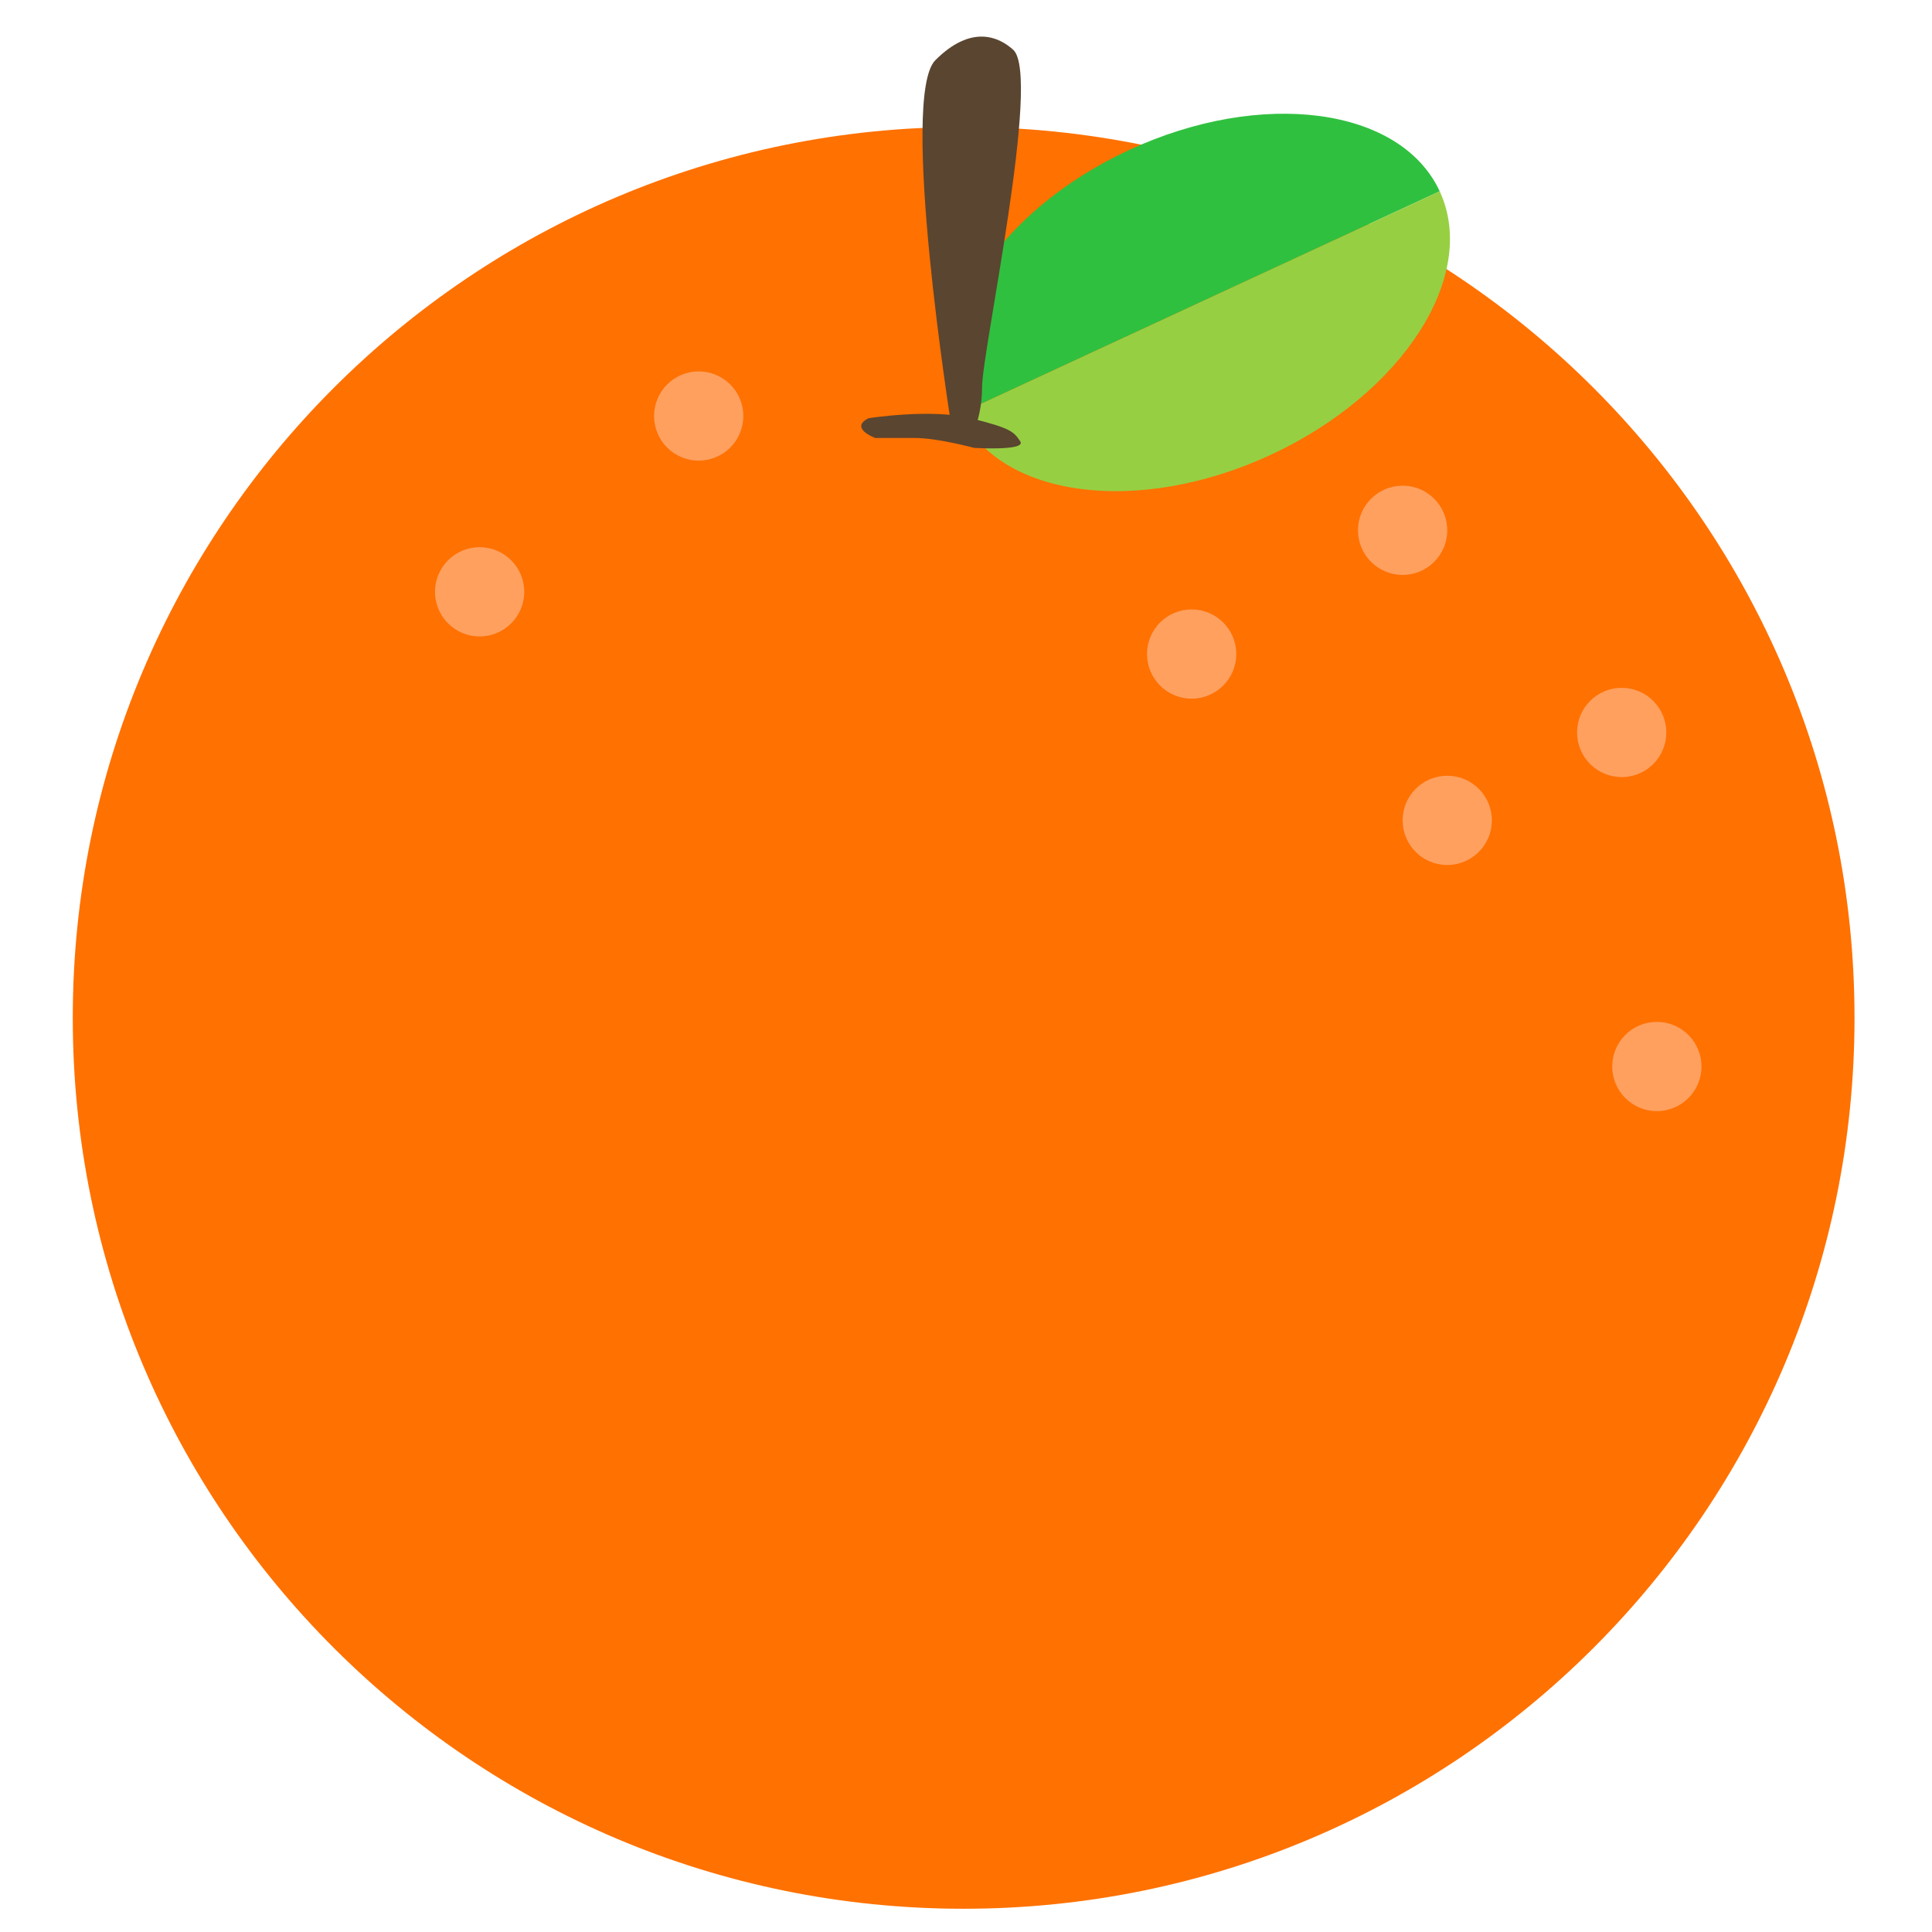
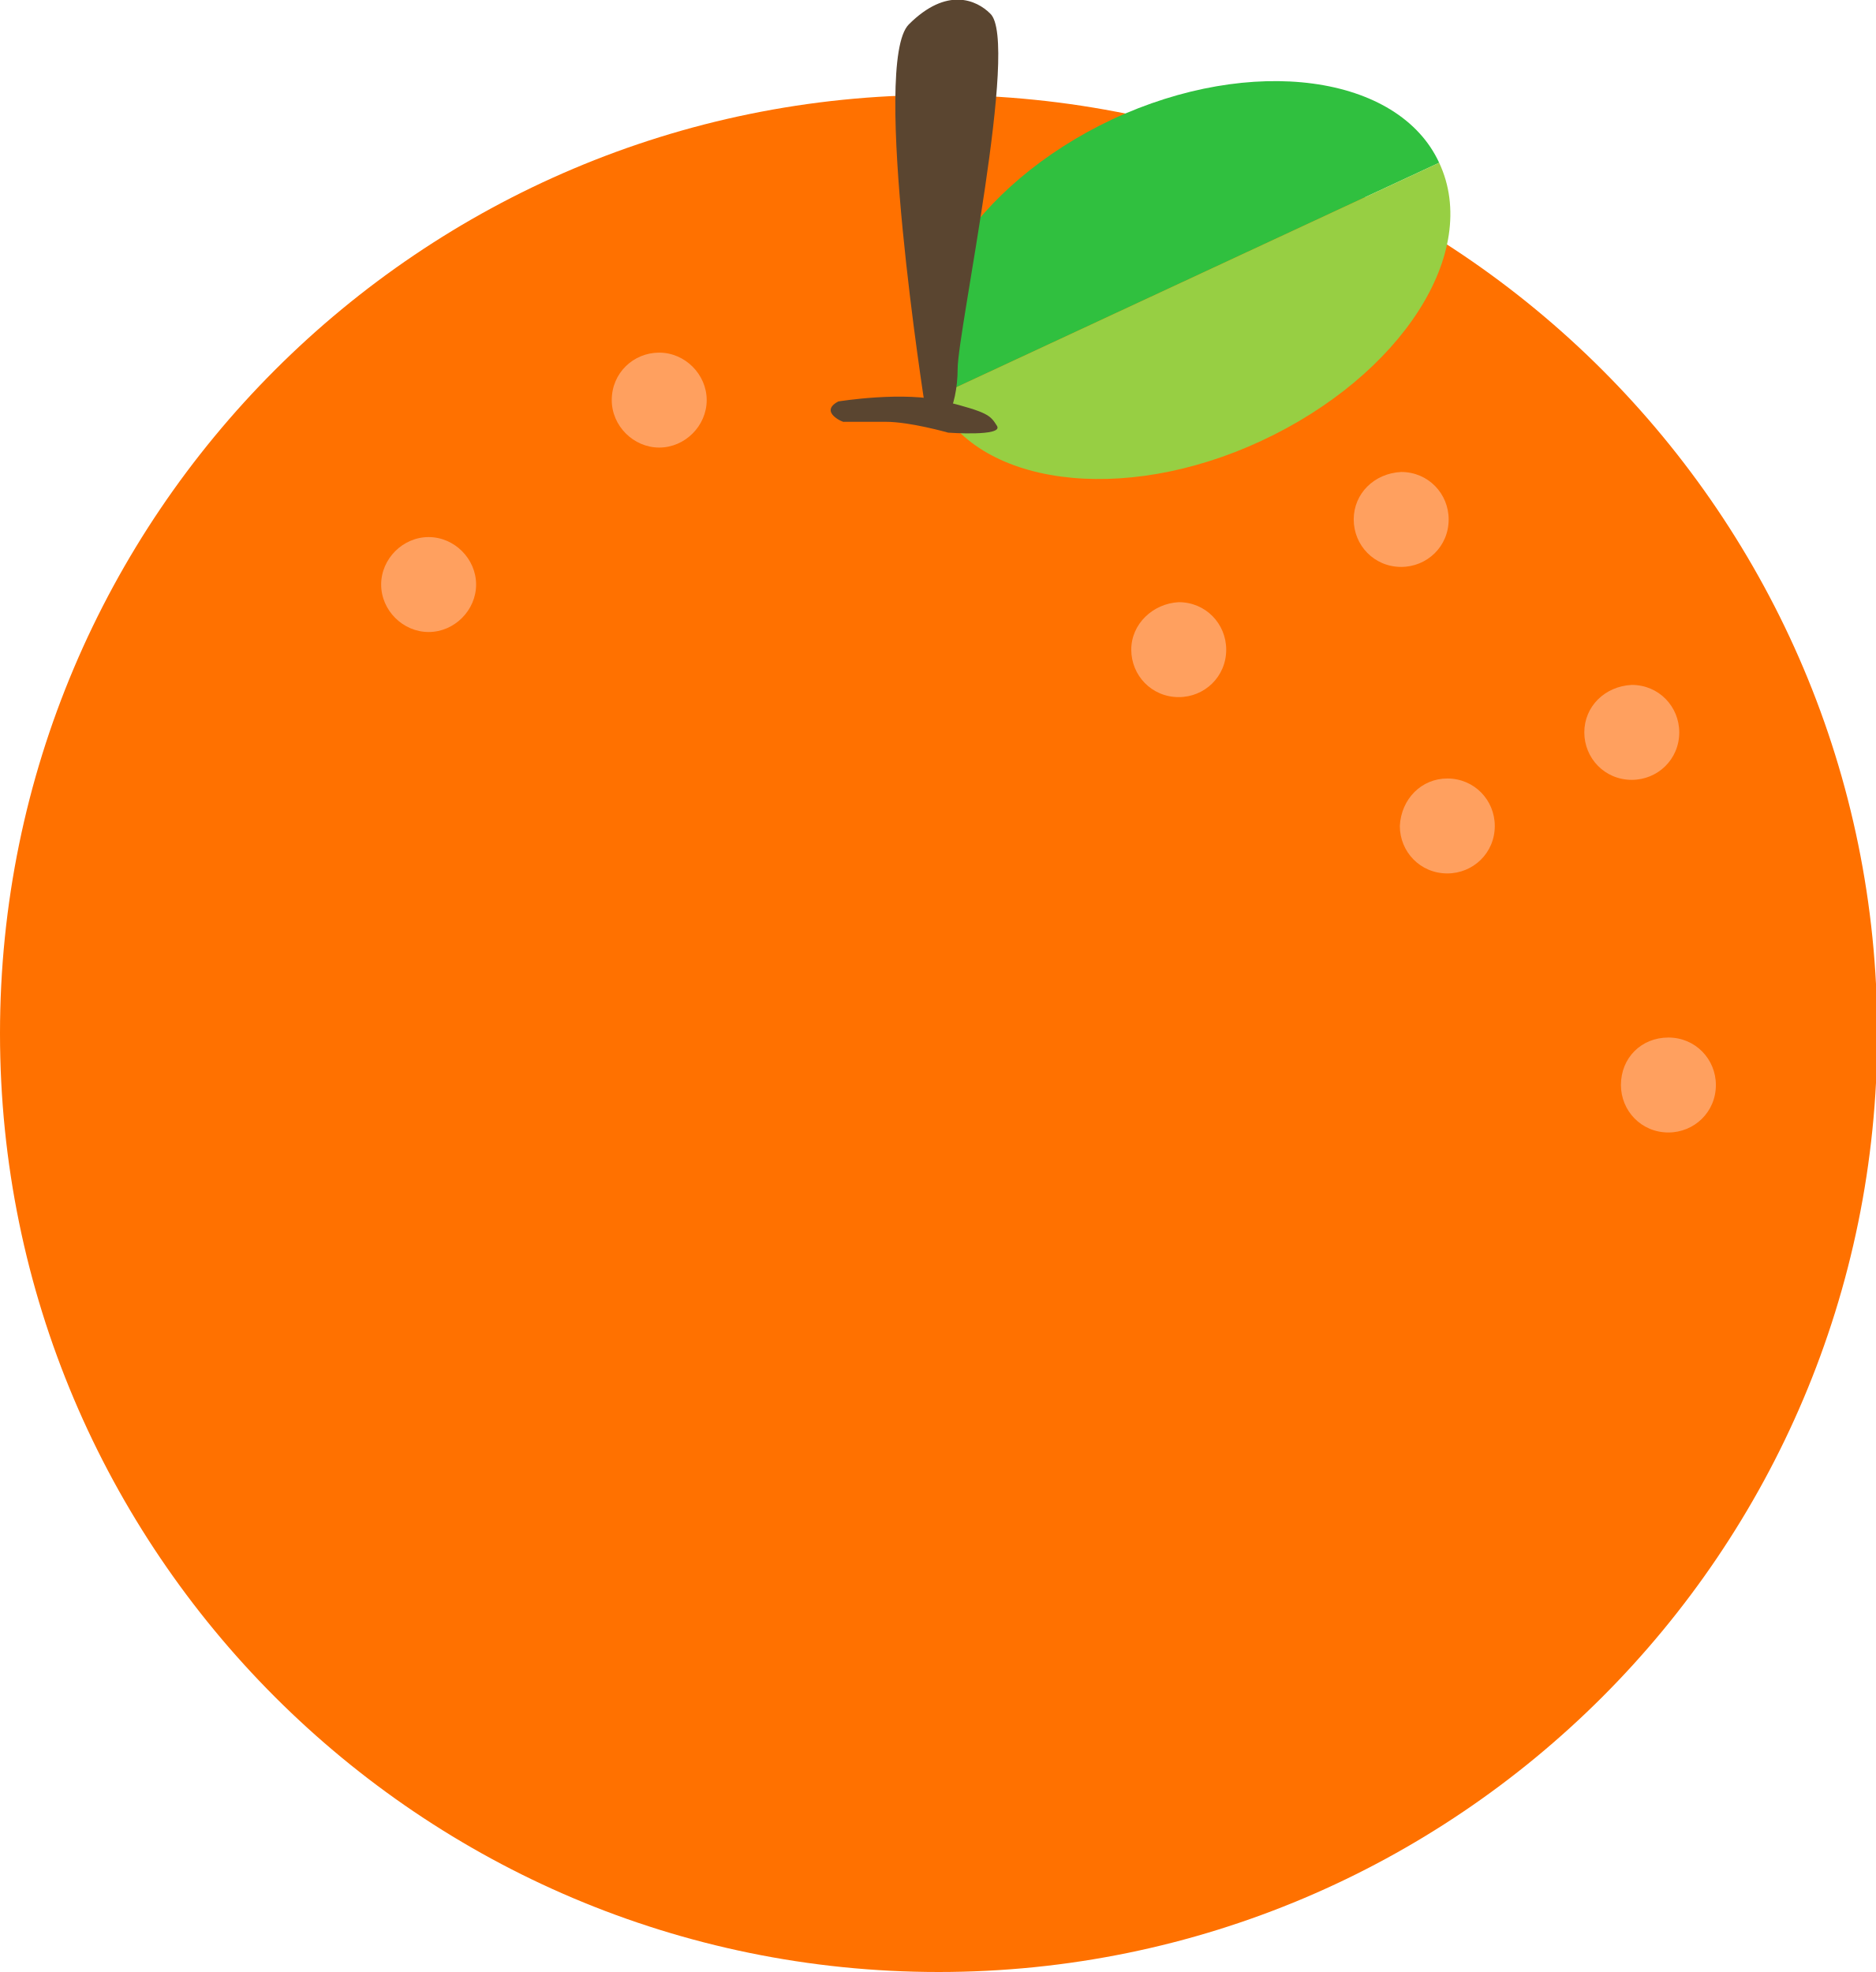
- <svg xmlns="http://www.w3.org/2000/svg" width="150px" height="150px" viewBox="0 0 1024 1024" class="icon" version="1.1">
-   <path d="M510.751 539.494m-472.182 0a472.182 472.182 0 1 0 944.364 0 472.182 472.182 0 1 0-944.364 0Z" fill="#FF7100" />
-   <path d="M508.79 219.228c-20.685-44.636 19.466-107.203 89.687-139.745 70.216-32.543 143.908-22.733 164.598 21.903L508.79 219.228z" fill="#30C03F" />
-   <path d="M508.79 219.228c20.685 44.636 94.377 54.446 164.598 21.903 70.216-32.543 110.372-95.104 89.687-139.745L508.79 219.228z" fill="#97CF43" />
-   <path d="M370.324 220.498m-23.654 0a23.654 23.654 0 1 0 47.309 0 23.654 23.654 0 1 0-47.309 0Z" fill="#FFA05F" />
-   <path d="M254.208 313.677m-23.654 0a23.654 23.654 0 1 0 47.309 0 23.654 23.654 0 1 0-47.309 0Z" fill="#FFA05F" />
-   <path d="M743.414 281.068m-23.654 0a23.654 23.654 0 1 0 47.309 0 23.654 23.654 0 1 0-47.309 0Z" fill="#FFA05F" />
-   <path d="M859.53 388.224m-23.654 0a23.654 23.654 0 1 0 47.309 0 23.654 23.654 0 1 0-47.309 0Z" fill="#FFA05F" />
-   <path d="M767.068 434.816m-23.654 0a23.654 23.654 0 1 0 47.309 0 23.654 23.654 0 1 0-47.309 0Z" fill="#FFA05F" />
-   <path d="M631.593 346.655m-23.654 0a23.654 23.654 0 1 0 47.309 0 23.654 23.654 0 1 0-47.309 0Z" fill="#FFA05F" />
-   <path d="M878.167 565.268m-23.654 0a23.654 23.654 0 1 0 47.309 0 23.654 23.654 0 1 0-47.309 0Z" fill="#FFA05F" />
-   <path d="M504.023 224.353s-27.494-173.225-8.248-192.471 33.91-12.17 41.247-5.499c15.124 13.747-16.497 159.478-16.497 178.724 0 19.246-8.248 38.492-16.502 19.246z" fill="#5A4530" />
-   <path d="M460.37 221.66s33.198-5.243 54.164 0c20.966 5.243 22.712 6.989 26.209 12.232 3.492 5.243-24.458 3.492-24.458 3.492s-19.22-5.243-31.447-5.243H463.872s-13.983-5.238-3.502-10.481z" fill="#5A4530" />
+ <svg xmlns="http://www.w3.org/2000/svg" version="1.1" id="orange" x="0px" y="0px" viewBox="0 0 138.3 145.4" style="enable-background:new 0 0 138.3 145.4;" xml:space="preserve">
+   <style type="text/css">
+ 	.st0{fill:#FF7100;}
+ 	.st1{fill:#FFA05F;}
+ 	.st2{fill:#30C03F;}
+ 	.st3{fill:#97CF43;}
+ 	.st4{fill:#5A4530;}
+ </style>
+   <g id="o-body">
+     <path id="orbody" class="st0" d="M0,76.2c0,38.2,31,69.2,69.2,69.2s69.2-31,69.2-69.2S107.4,7,69.2,7S0,38,0,76.2z" />
+     <path id="or7" class="st1" d="M45.1,29.5c0,1.9,1.6,3.5,3.5,3.5s3.5-1.6,3.5-3.5S50.5,26,48.6,26S45.1,27.5,45.1,29.5z" />
+     <path id="or6" class="st1" d="M28.1,43.1c0,1.9,1.6,3.5,3.5,3.5s3.5-1.6,3.5-3.5s-1.6-3.5-3.5-3.5S28.1,41.2,28.1,43.1z" />
+     <path id="or5" class="st1" d="M99.8,38.3c0,1.9,1.5,3.5,3.5,3.5c1.9,0,3.5-1.5,3.5-3.5c0,0,0,0,0,0c0-1.9-1.5-3.5-3.5-3.5   C101.3,34.9,99.8,36.4,99.8,38.3C99.8,38.3,99.8,38.3,99.8,38.3z" />
+     <path id="or4" class="st1" d="M116.8,54c0,1.9,1.5,3.5,3.5,3.5c1.9,0,3.5-1.5,3.5-3.5c0,0,0,0,0,0c0-1.9-1.5-3.5-3.5-3.5   C118.3,50.6,116.8,52.1,116.8,54C116.8,54,116.8,54,116.8,54z" />
+     <path id="or3" class="st1" d="M103.2,60.9c0,1.9,1.5,3.5,3.5,3.5c1.9,0,3.5-1.5,3.5-3.5c0,0,0,0,0,0c0-1.9-1.5-3.5-3.5-3.5   C104.8,57.4,103.3,58.9,103.2,60.9C103.2,60.8,103.2,60.8,103.2,60.9z" />
+     <path id="or2" class="st1" d="M83.4,47.9c0,1.9,1.5,3.5,3.5,3.5c1.9,0,3.5-1.5,3.5-3.5c0,0,0,0,0,0c0-1.9-1.5-3.5-3.5-3.5   C85,44.5,83.4,46,83.4,47.9C83.4,47.9,83.4,47.9,83.4,47.9z" />
+     <path id="or1" class="st1" d="M119.5,80c0,1.9,1.5,3.5,3.5,3.5c1.9,0,3.5-1.5,3.5-3.5c0,0,0,0,0,0c0-1.9-1.5-3.5-3.5-3.5   S119.5,78,119.5,80C119.5,80,119.5,80,119.5,80z" />
+   </g>
+   <g id="o-leave">
+     <path id="lv2" class="st2" d="M68.9,29.3c-3-6.5,2.9-15.7,13.1-20.5C92.3,4,103.1,5.5,106.1,12L68.9,29.3z" />
+     <path id="lv1" class="st3" d="M68.9,29.3c3,6.5,13.8,8,24.1,3.2c10.3-4.8,16.2-13.9,13.1-20.5L68.9,29.3z" />
+   </g>
+   <g id="o-branch">
+     <path id="br1" class="st4" d="M68.2,30c0,0-4-25.4-1.2-28.2s5-1.8,6-0.8c2.2,2-2.4,23.4-2.4,26.2S69.4,32.8,68.2,30z" />
+     <path id="br2" class="st4" d="M61.8,29.6c0,0,4.9-0.8,7.9,0c3.1,0.8,3.3,1,3.8,1.8c0.5,0.8-3.6,0.5-3.6,0.5s-2.8-0.8-4.6-0.8h-3.1   C62.3,31.2,60.3,30.4,61.8,29.6z" />
+   </g>
</svg>
